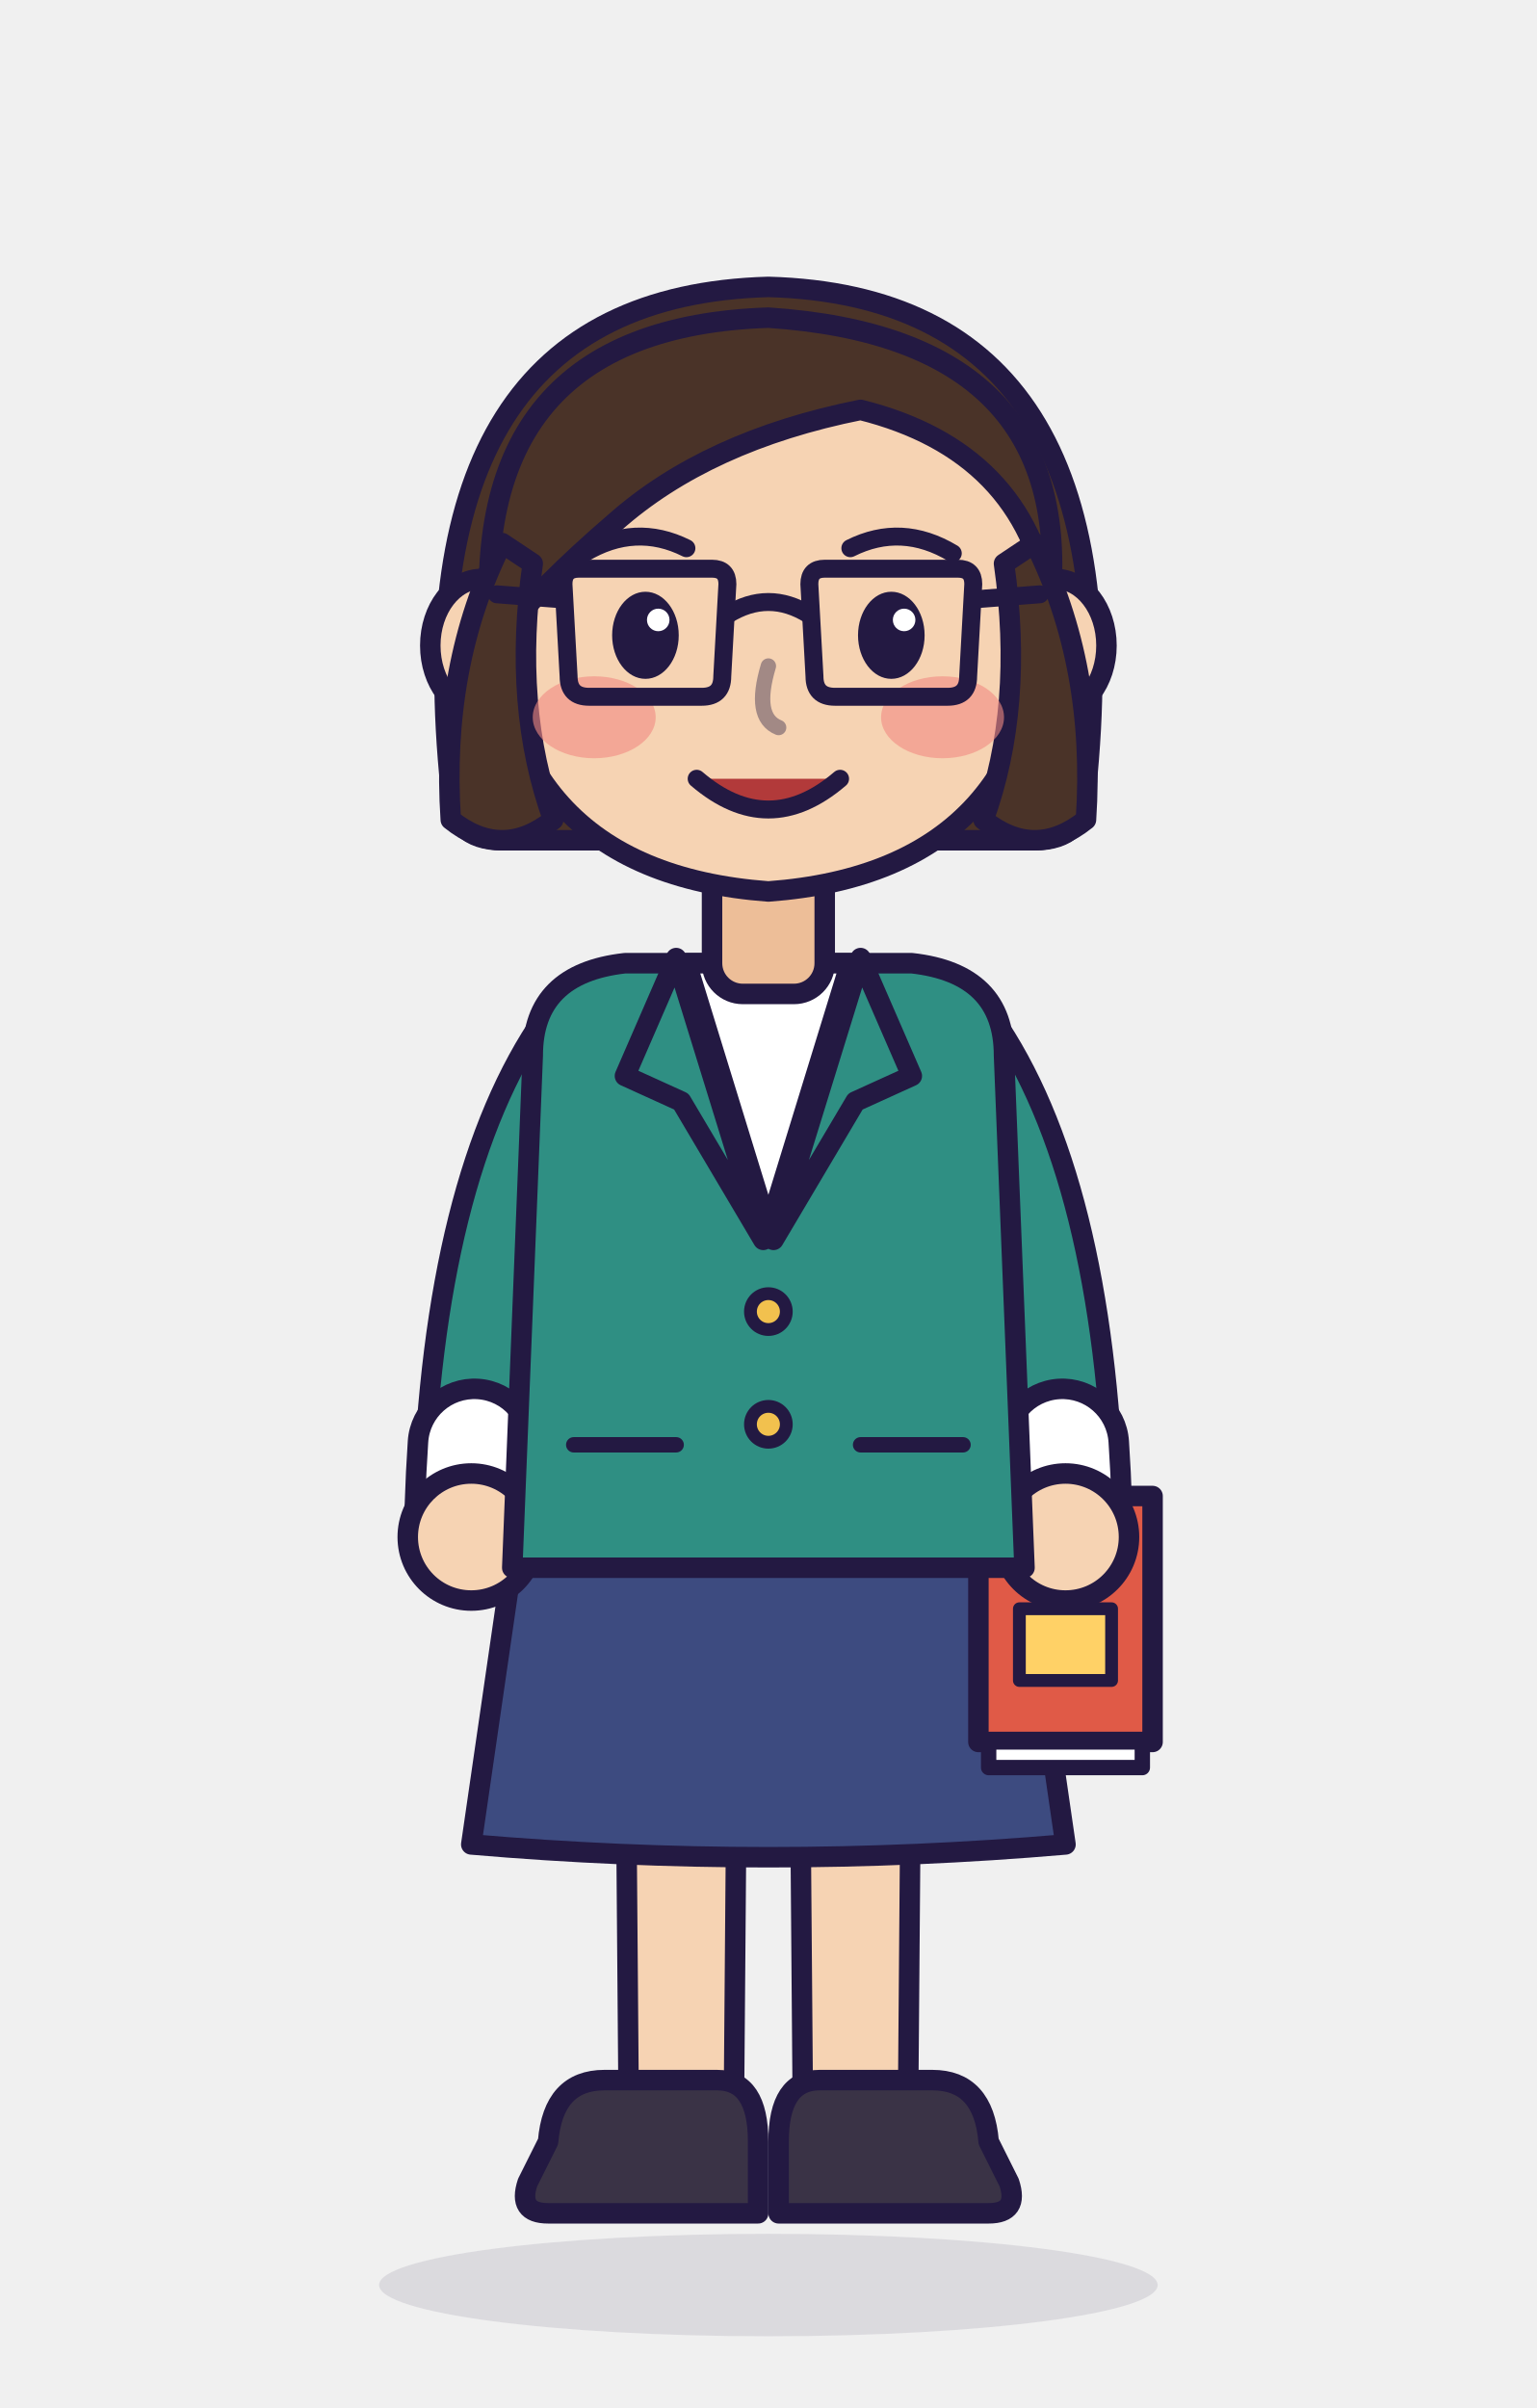
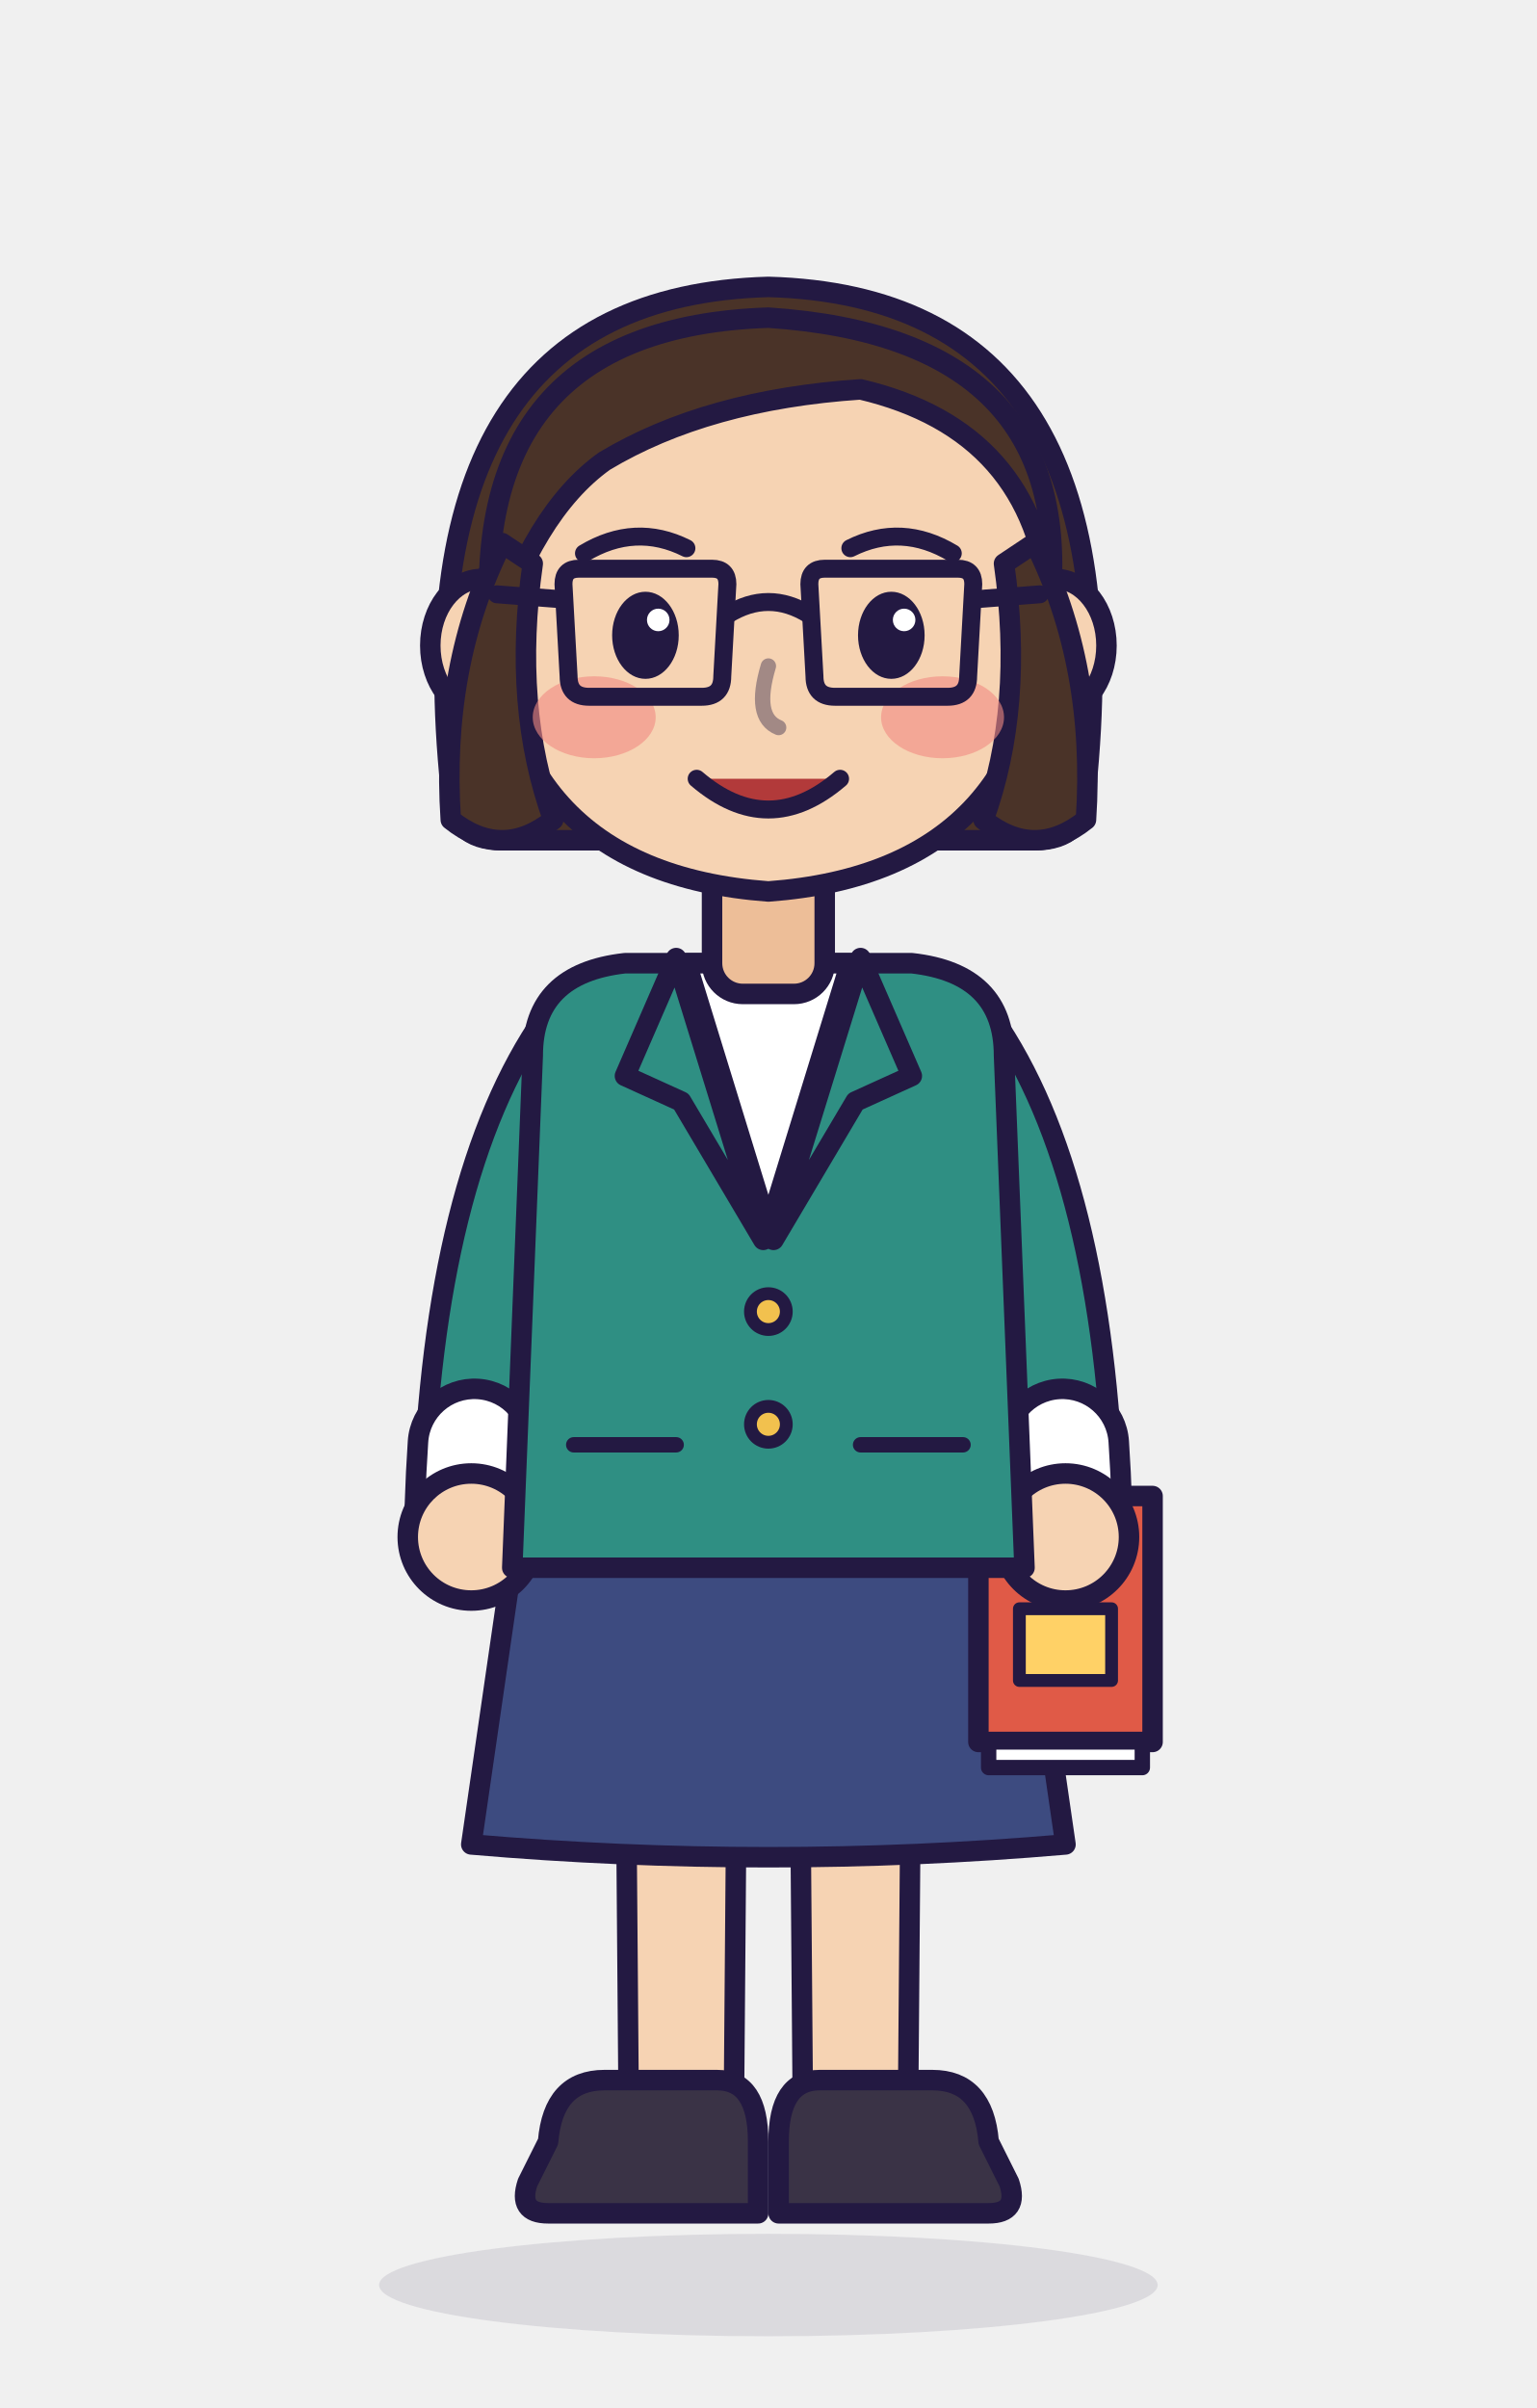
<svg xmlns="http://www.w3.org/2000/svg" viewBox="0 0 300 470" role="img" aria-label="Teacher with a bob, glasses and a book, front view">
  <ellipse class="shadow" cx="150" cy="446" rx="76" ry="10" fill="#231942" stroke="none" opacity="0.1" />
  <g class="figure" stroke="#231942" stroke-width="4" stroke-linejoin="round" stroke-linecap="round">
    <g class="legs">
      <path d="M121.8 296L144.2 296L143.2 420L122.8 420Z" fill="#F6D3B3" />
      <path d="M155.8 296L178.2 296L177.2 420L156.8 420Z" fill="#F6D3B3" />
      <path d="M148 418Q148 406 140 406L118 406Q108 406 107 418L103 426Q101 432 107 432L148 432Z" fill="#3A3346" />
      <path d="M152 418Q152 406 160 406L182 406Q192 406 193 418L197 426Q199 432 193 432L152 432Z" fill="#3A3346" />
      <path d="M101 298L199 298L208 360Q150 365 92 360Z" fill="#3D4B80" />
    </g>
    <g class="arm-left">
      <path d="M178.2 209.4Q196.6 235.9 198.5 294.3A9.5 9.5 0 0 0 217.5 293.7Q215.4 229.7 193.8 198.6A9.5 9.5 0 0 0 178.2 209.4Z" fill="#2F8F83" />
      <path d="M196.4 282.8Q196.8 288.4 197 294.4A11 11 0 0 0 219 293.6Q218.8 287.3 218.4 281.4A11 11 0 0 0 196.4 282.8Z" fill="#FFFFFF" />
      <g class="book">
        <path d="M191 292L225 292L225 340L191 340Z" fill="#E05A47" />
        <path d="M193 340L223 340L223 345L193 345Z" fill="#FFFFFF" stroke-width="3" />
        <path d="M199 314L217 314L217 328L199 328Z" fill="#FFD166" stroke-width="2.5" />
      </g>
      <circle class="hand" cx="208" cy="300" r="12.4" fill="#F6D3B3" />
    </g>
    <g class="arm-right">
      <path d="M106.2 198.6Q84.6 229.7 82.5 293.7A9.5 9.5 0 0 0 101.5 294.3Q103.4 235.9 121.8 209.4A9.5 9.5 0 0 0 106.2 198.6Z" fill="#2F8F83" />
      <path d="M81.6 281.4Q81.2 287.3 81 293.6A11 11 0 0 0 103 294.4Q103.2 288.4 103.6 282.8A11 11 0 0 0 81.6 281.4Z" fill="#FFFFFF" />
      <circle class="hand" cx="92" cy="300" r="12.4" fill="#F6D3B3" />
    </g>
    <g class="body">
      <path d="M104 206Q104 190 122 188L178 188Q196 190 196 206L200 306L100 306Z" fill="#2F8F83" />
      <path d="M134 188L166 188L150 240Z" fill="#FFFFFF" />
      <g class="neck">
        <rect x="139" y="166" width="22" height="28" rx="6" fill="#EDBE98" />
      </g>
      <path d="M132 187L122 210L133 215L149 242Z" fill="#2F8F83" />
      <path d="M168 187L178 210L167 215L151 242Z" fill="#2F8F83" />
      <g class="buttons">
        <circle cx="150" cy="256" r="3.5" fill="#F2C14E" stroke-width="2.5" />
        <circle cx="150" cy="278" r="3.5" fill="#F2C14E" stroke-width="2.5" />
      </g>
      <path d="M112 282L132 282M168 282L188 282" fill="none" stroke-width="3" />
    </g>
    <g class="head" transform="translate(150 120) scale(1)" stroke-width="4">
      <g class="hair-back">
        <path d="M-62 34Q-72-62 0-64Q72-62 62 34Q62 44 52 44L-52 44Q-62 44-62 34Z" fill="#4A3328" />
      </g>
      <g class="ears">
        <ellipse cx="-56" cy="6" rx="10" ry="13" fill="#F6D3B3" />
        <ellipse cx="56" cy="6" rx="10" ry="13" fill="#F6D3B3" />
        <path d="M-58 0Q-52 6-57 12" fill="none" stroke-width="3" opacity="0.4" />
        <path d="M58 0Q52 6 57 12" fill="none" stroke-width="3" opacity="0.4" />
      </g>
      <path class="face" d="M-54-6Q-54-52 0-52Q54-52 54-6Q54 50 0 54Q-54 50-54-6Z" fill="#F6D3B3" />
      <g class="hair">
-         <path d="M-54 6Q-60-56 0-58Q60-54 55-2Q50-32 18-40Q-12-34-30-18Q-44-6-54 6Z" fill="#4A3328" />
+         <path d="M-54 6Q-60-56 0-58Q60-54 55-2Q52-36 18-44Q-12-42-32-30Q-46-20-54 6Z" fill="#4A3328" />
        <path d="M-52-14Q-64 10-62 40Q-52 48-42 40Q-50 18-46-10Z" fill="#4A3328" />
        <path d="M52-14Q64 10 62 40Q52 48 42 40Q50 18 46-10Z" fill="#4A3328" />
      </g>
      <g class="cheeks">
        <ellipse cx="-34" cy="20" rx="12" ry="8" fill="#F28B82" stroke="none" opacity="0.6" />
        <ellipse cx="34" cy="20" rx="12" ry="8" fill="#F28B82" stroke="none" opacity="0.6" />
      </g>
      <g class="brows">
        <path d="M-36-12Q-26-18-16-13M16-13Q26-18 36-12" fill="none" stroke-width="3.5" />
      </g>
      <g class="eyes">
        <ellipse cx="-24" cy="4" rx="6.5" ry="8.5" fill="#231942" stroke="none" />
        <ellipse cx="24" cy="4" rx="6.5" ry="8.5" fill="#231942" stroke="none" />
        <circle cx="-21.5" cy="1" r="2.2" fill="#FFFFFF" stroke="none" />
        <circle cx="26.5" cy="1" r="2.2" fill="#FFFFFF" stroke="none" />
      </g>
      <g class="nose">
        <path d="M0 10Q-3 20 2 22" fill="none" stroke-width="3" opacity="0.4" />
      </g>
      <g class="mouth">
        <path d="M-14 32Q0 44 14 32" fill="#B23A3A" stroke-width="3.5" />
      </g>
      <g class="glasses">
        <path d="M-40-6Q-40-9-37-9L-11-9Q-8-9-8-6L-9 12Q-9 16-13 16L-35 16Q-39 16-39 12Z" fill="none" stroke-width="3.5" />
        <path d="M40-6Q40-9 37-9L11-9Q8-9 8-6L9 12Q9 16 13 16L35 16Q39 16 39 12Z" fill="none" stroke-width="3.5" />
        <path d="M-8 0Q0-5 8 0" fill="none" stroke-width="3.5" />
        <path d="M-40-3L-53-4M40-3L53-4" fill="none" stroke-width="3.5" />
      </g>
    </g>
  </g>
</svg>
